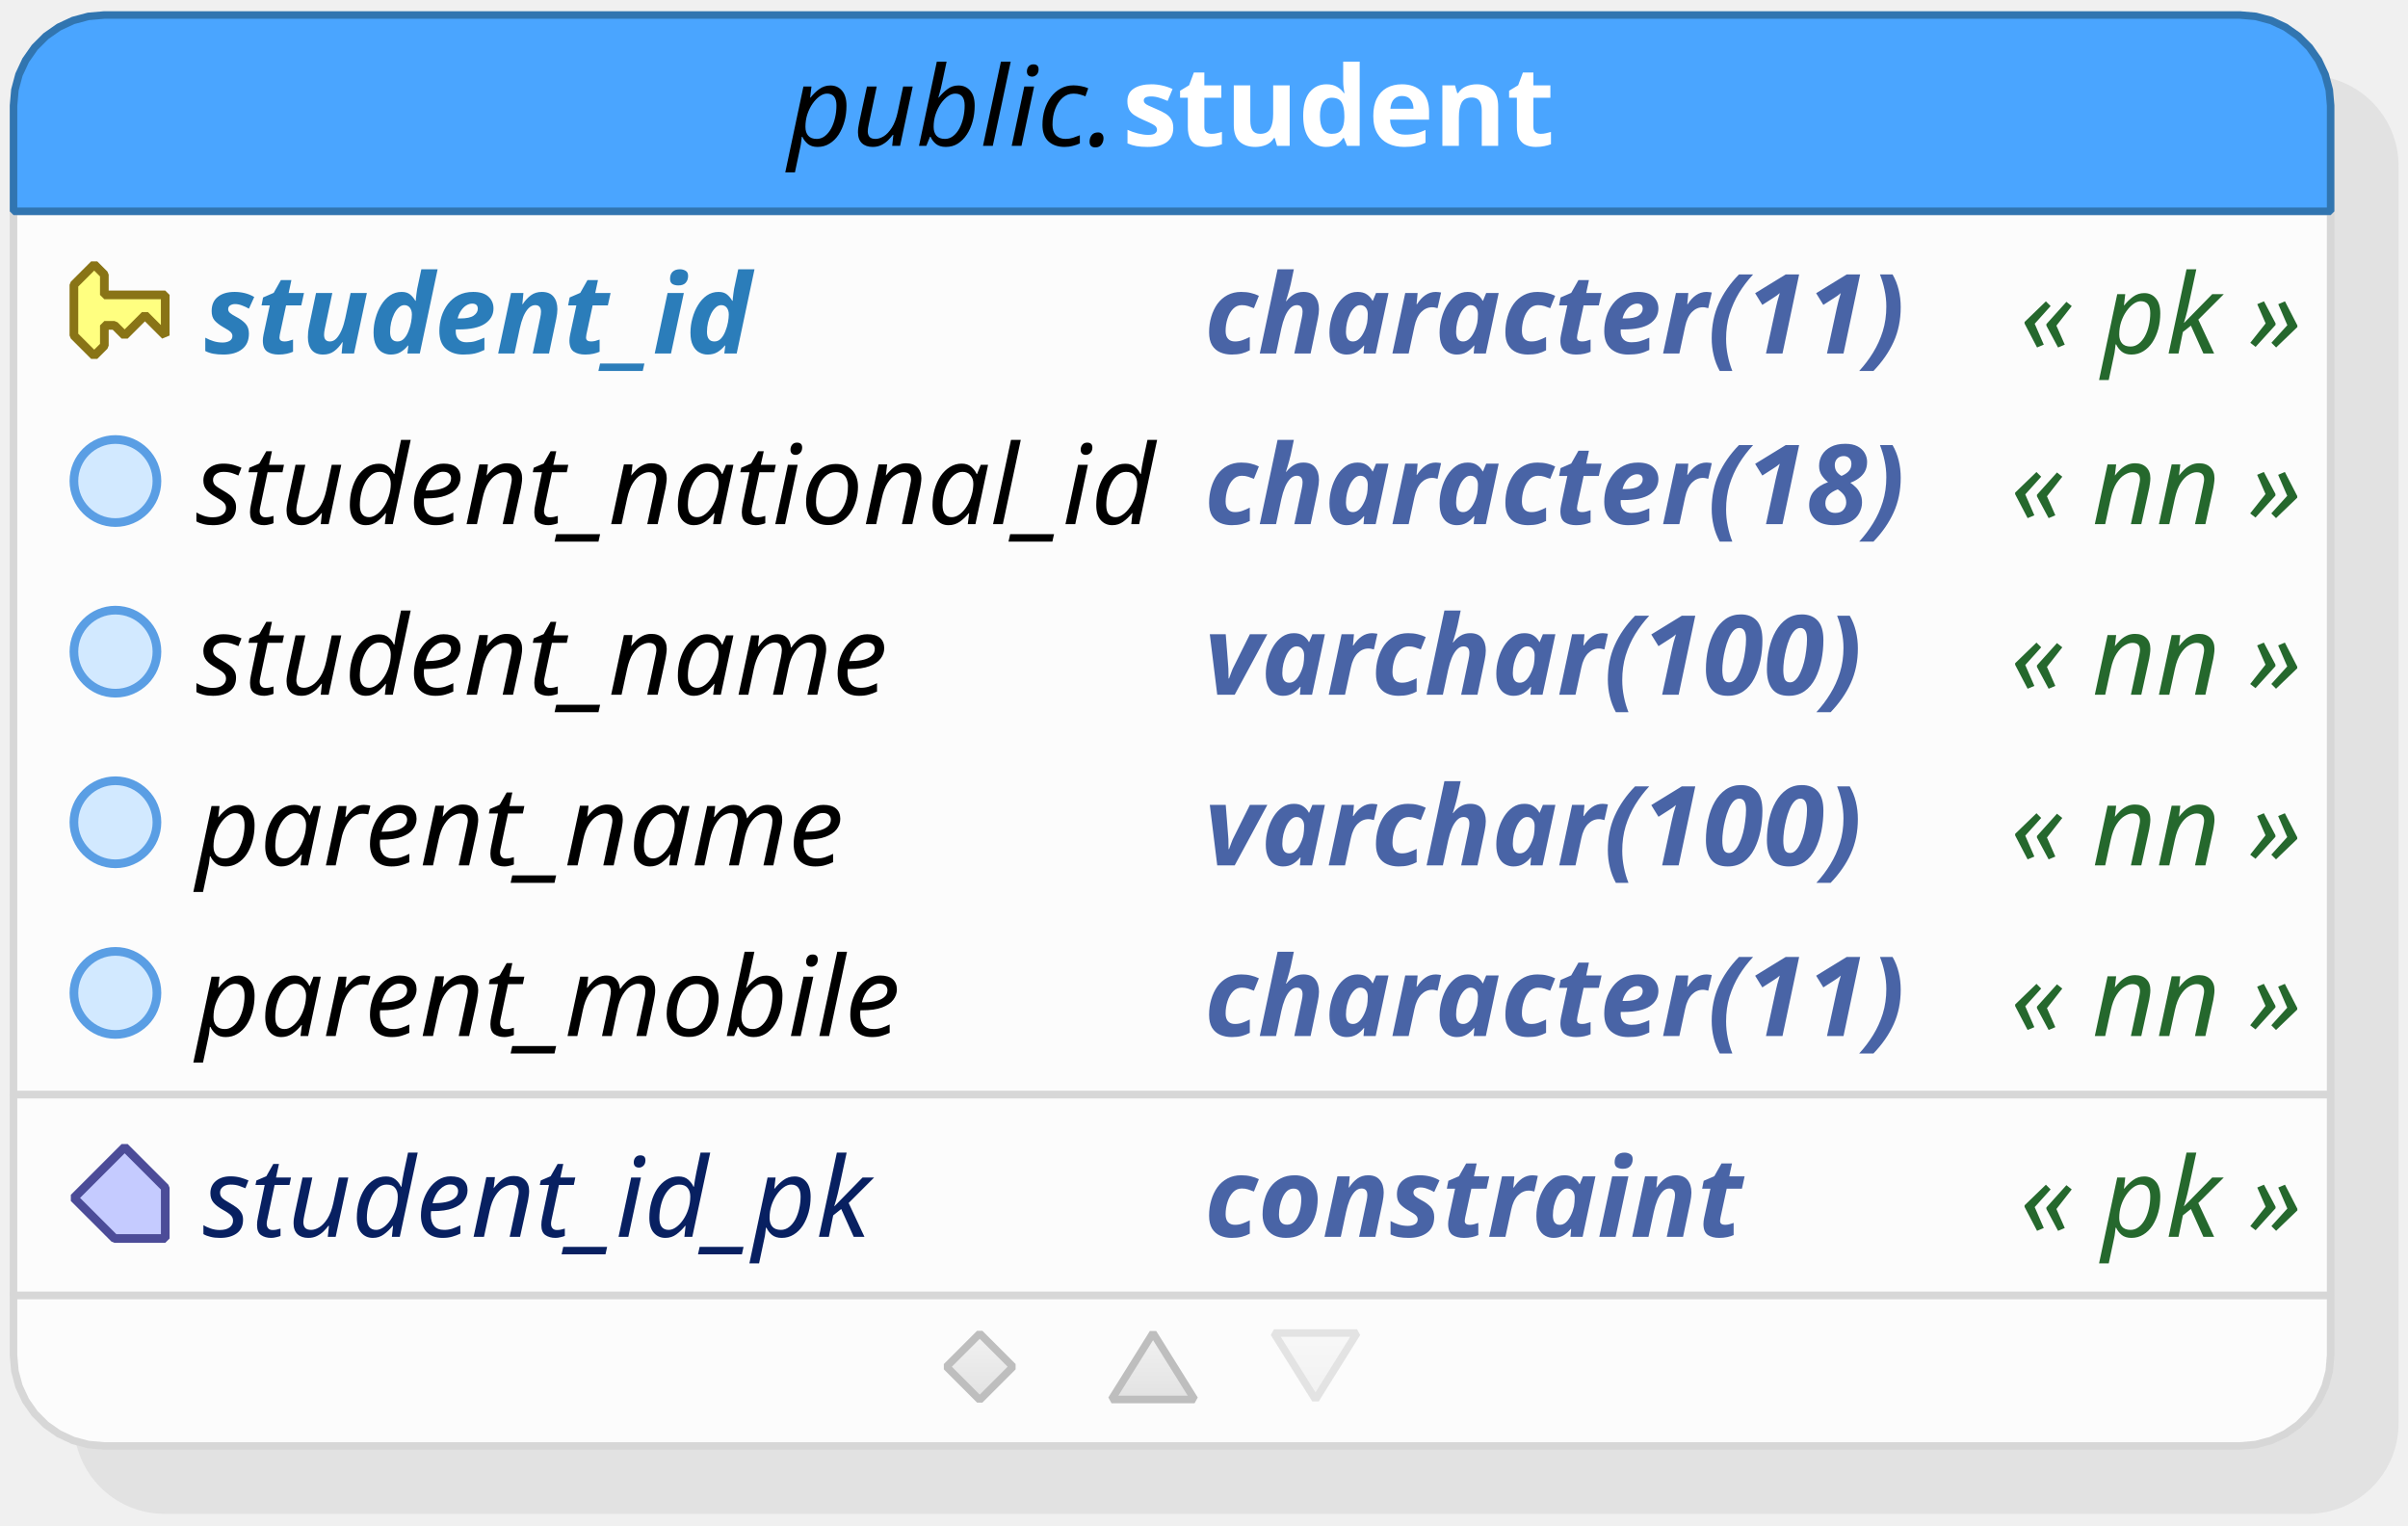
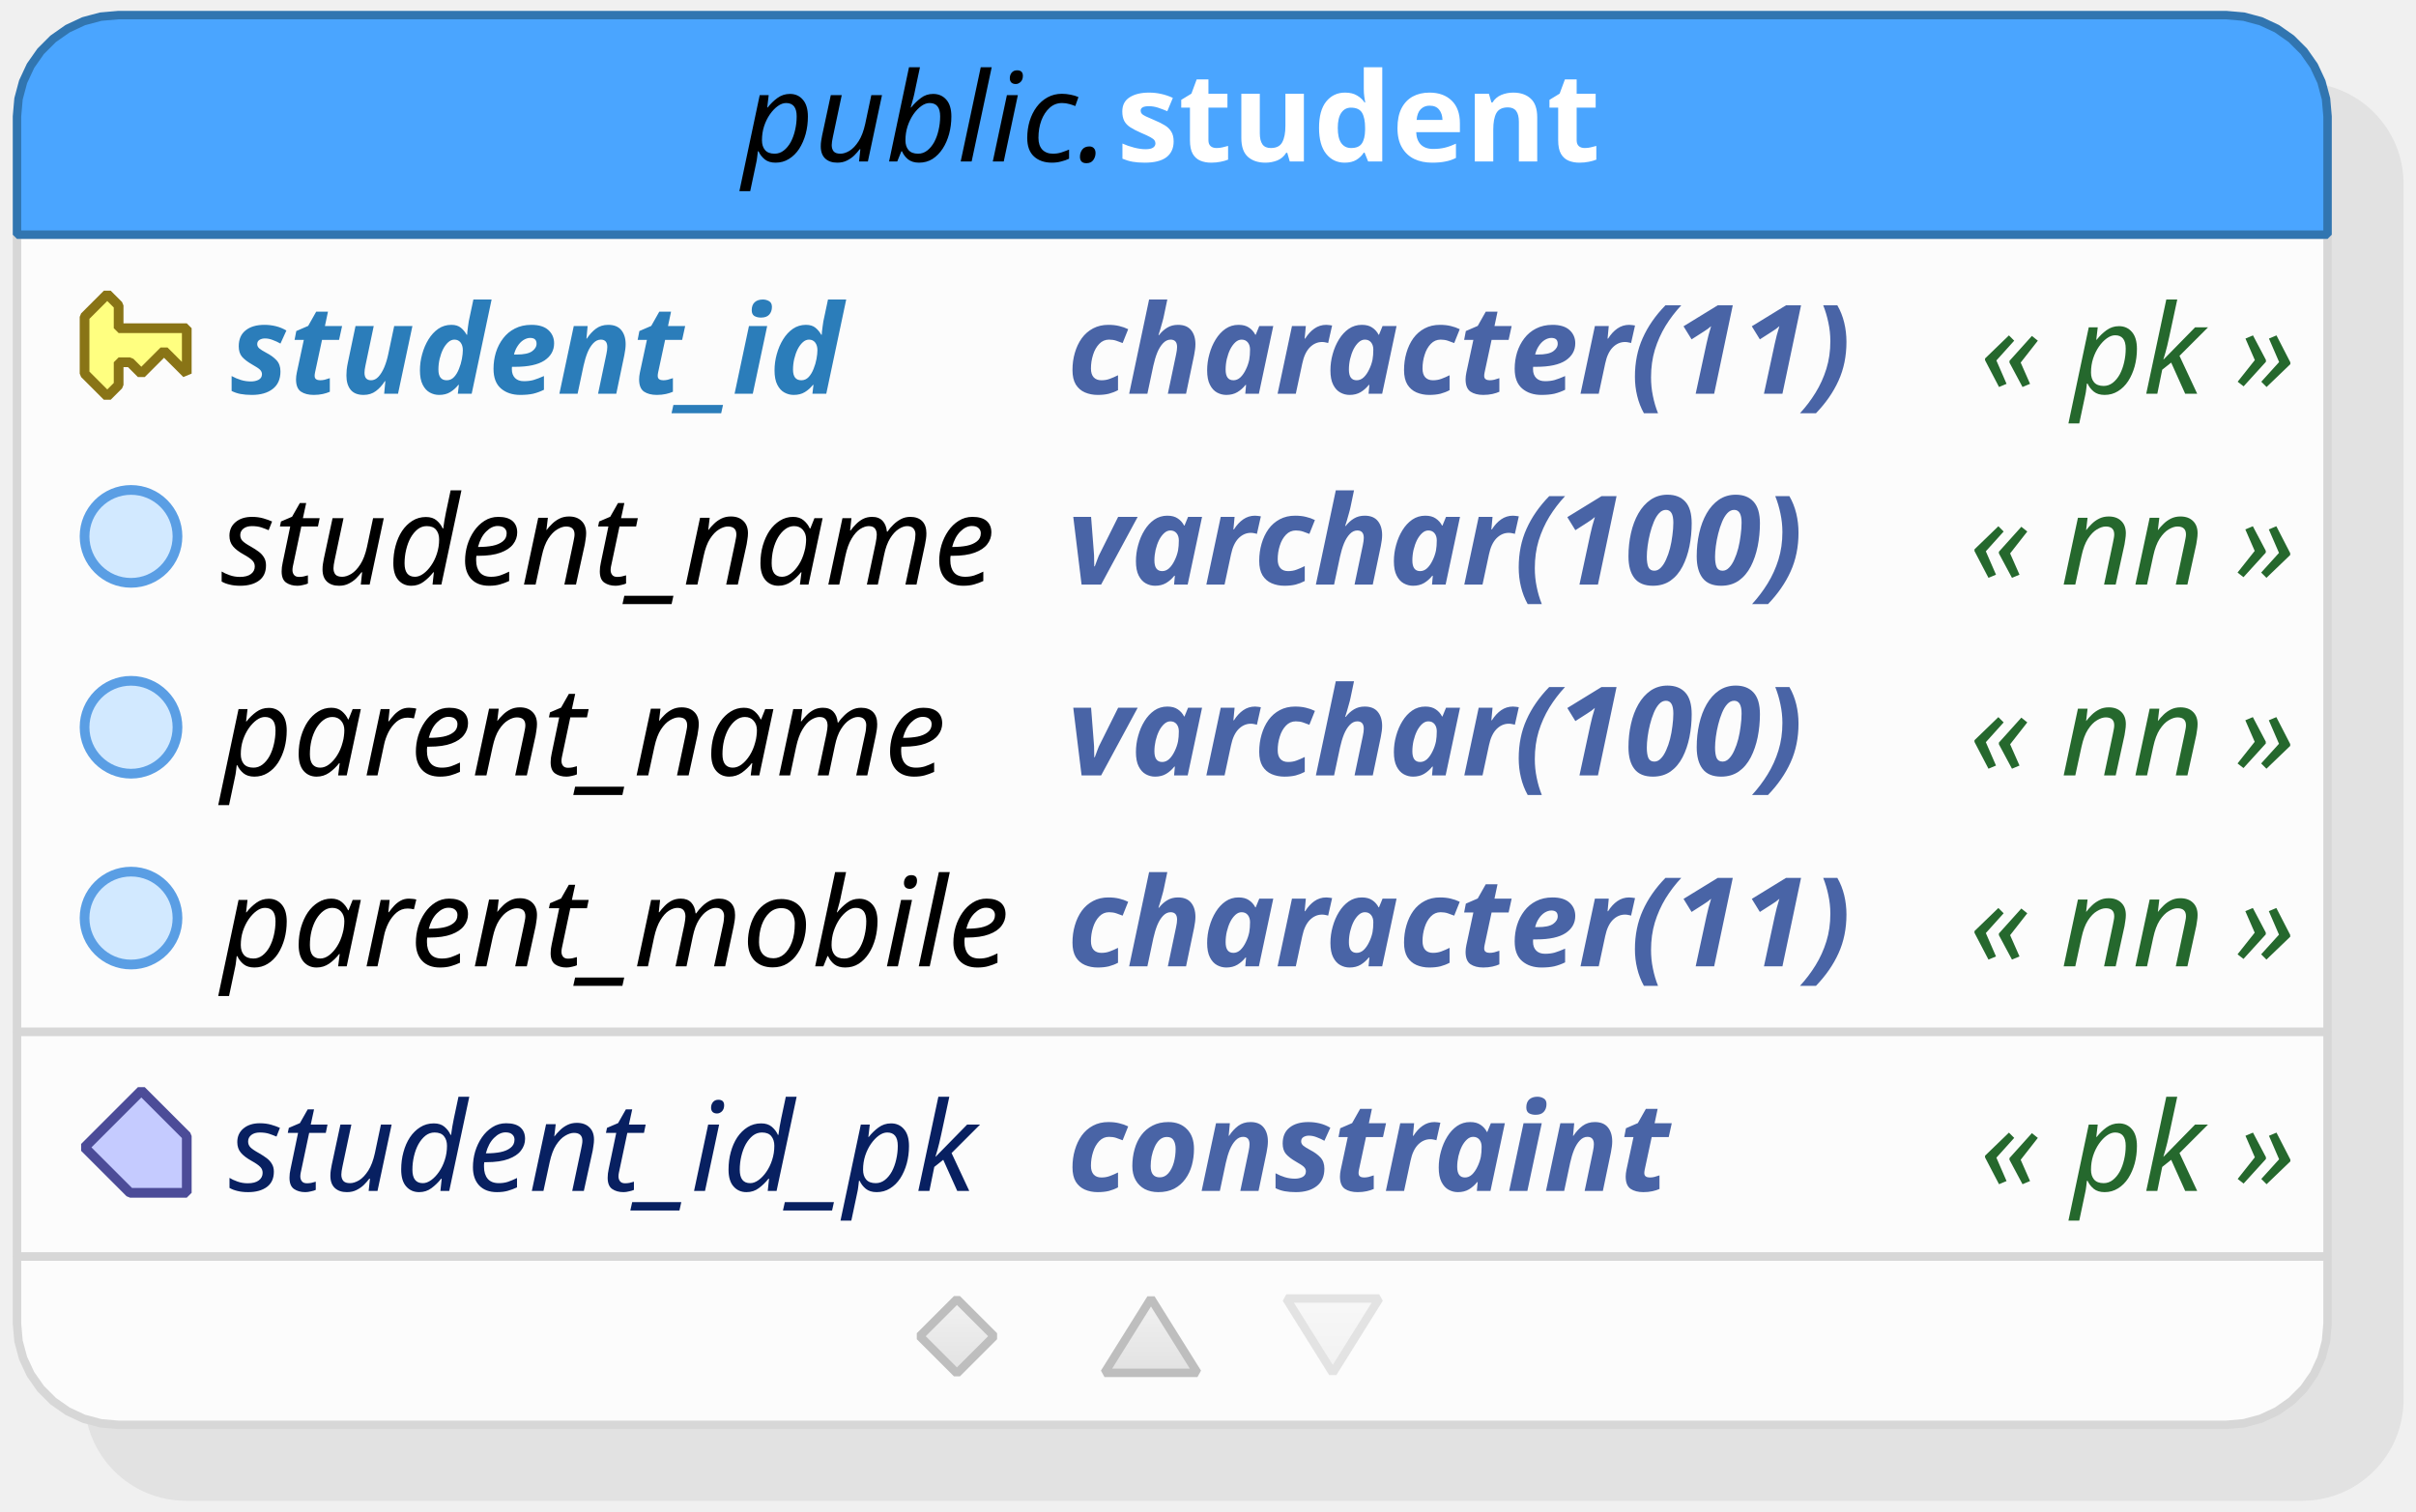
- <svg xmlns="http://www.w3.org/2000/svg" xmlns:xlink="http://www.w3.org/1999/xlink" height="202pt" viewBox="0 0 319 202" width="319pt">
+ <svg xmlns="http://www.w3.org/2000/svg" xmlns:xlink="http://www.w3.org/1999/xlink" height="179pt" viewBox="0 0 286 179" width="286pt">
  <linearGradient id="a" x2="0" y2="1">
    <stop offset="0" stop-color="#fcfcfc" />
    <stop offset="1" stop-color="#fcfcfc" />
  </linearGradient>
  <linearGradient id="b" x2="0" y2="1">
    <stop offset="0" stop-color="#d2e9ff" />
    <stop offset="1" stop-color="#d2e9ff" />
  </linearGradient>
  <linearGradient id="c" x2="0" y2="1">
    <stop offset="0" stop-color="#f3f3f3" />
    <stop offset="1" stop-color="#e1e1e1" />
  </linearGradient>
-   <linearGradient id="d" gradientTransform="matrix(1.2714 0 0 .78655 9.7913 9.988)" gradientUnits="userSpaceOnUse" x2="0" y2="242.23">
+   <linearGradient id="d" gradientTransform="matrix(1.2786 0 0 .78211 10.01 9.788)" gradientUnits="userSpaceOnUse" x2="0" y2="214.71">
    <stop offset="0" stop-color="#a9a9a9" stop-opacity=".196" />
    <stop offset="1" stop-color="#a9a9a9" stop-opacity=".196" />
  </linearGradient>
-   <linearGradient id="e" gradientTransform="matrix(1.6155 0 0 .61901 1.7913 27.988)" gradientUnits="userSpaceOnUse" x1="-.309" x2="-.309" xlink:href="#a" y1="-.808" y2="189.82" />
-   <linearGradient id="f" gradientTransform="matrix(3.3403 0 0 .29937 1.7913 144.99)" gradientUnits="userSpaceOnUse" x1="-.15" x2="-.15" xlink:href="#a" y1="-1.67" y2="90.523" />
-   <linearGradient id="g" gradientTransform="matrix(.99738 0 0 1.0026 9.7913 35.028)" gradientUnits="userSpaceOnUse" x1="-.577" x2="-.577" y1="-.811" y2="12.474">
+   <linearGradient id="e" gradientTransform="matrix(1.6963 0 0 .5895 2.0098 27.788)" gradientUnits="userSpaceOnUse" x1="-.295" x2="-.295" xlink:href="#a" y1="-.848" y2="160.98" />
+   <linearGradient id="f" gradientTransform="matrix(3.1538 0 0 .31708 2.0098 122.19)" gradientUnits="userSpaceOnUse" x1="-.159" x2="-.159" xlink:href="#a" y1="-1.577" y2="85.468" />
+   <linearGradient id="g" gradientTransform="matrix(.99738 0 0 1.0026 10.01 34.828)" gradientUnits="userSpaceOnUse" x1="-.577" x2="-.577" y1="-.811" y2="12.474">
    <stop offset="0" stop-color="#ffff80" />
    <stop offset="1" stop-color="#ffff80" />
  </linearGradient>
-   <linearGradient id="h" gradientUnits="userSpaceOnUse" x1="9.216" x2="9.216" xlink:href="#b" y1="57.638" y2="69.788" />
-   <linearGradient id="i" gradientUnits="userSpaceOnUse" x1="9.216" x2="9.216" xlink:href="#b" y1="80.238" y2="92.388" />
-   <linearGradient id="j" gradientUnits="userSpaceOnUse" x1="9.216" x2="9.216" xlink:href="#b" y1="102.84" y2="114.99" />
-   <linearGradient id="k" gradientUnits="userSpaceOnUse" x1="9.216" x2="9.216" xlink:href="#b" y1="125.44" y2="137.59" />
-   <linearGradient id="l" gradientTransform="matrix(.98481 0 0 1.0154 9.7913 151.94)" gradientUnits="userSpaceOnUse" x1="-.413" x2="-.413" y1="-.801" y2="12.483">
+   <linearGradient id="h" gradientUnits="userSpaceOnUse" x1="9.435" x2="9.435" xlink:href="#b" y1="57.438" y2="69.588" />
+   <linearGradient id="i" gradientUnits="userSpaceOnUse" x1="9.435" x2="9.435" xlink:href="#b" y1="80.038" y2="92.188" />
+   <linearGradient id="j" gradientUnits="userSpaceOnUse" x1="9.435" x2="9.435" xlink:href="#b" y1="102.64" y2="114.79" />
+   <linearGradient id="k" gradientTransform="matrix(.98481 0 0 1.0154 10.01 129.14)" gradientUnits="userSpaceOnUse" x1="-.413" x2="-.413" y1="-.801" y2="12.483">
    <stop offset="0" stop-color="#c5cbff" />
    <stop offset="1" stop-color="#c5cbff" />
  </linearGradient>
-   <linearGradient id="m" gradientTransform="matrix(3.8364 0 0 .26066 1.7913 171.59)" gradientUnits="userSpaceOnUse" x1="-.13" x2="-.13" xlink:href="#a" y1="-1.918" y2="78.355" />
-   <linearGradient id="n" gradientTransform="matrix(1.1144 0 0 .89736 168.77 176.56)" gradientUnits="userSpaceOnUse" x1="-.618" x2="-.618" xlink:href="#c" y1="-.768" y2="10.102" />
-   <linearGradient id="o" gradientTransform="matrix(1.0891 0 0 .9182 147.25 176.56)" gradientUnits="userSpaceOnUse" x1="-.389" x2="-.389" xlink:href="#c" y1="-.75" y2="10.128" />
-   <linearGradient id="p" gradientTransform="matrix(.98191 0 0 1.0184 125.39 176.62)" gradientUnits="userSpaceOnUse" x1="-.36" x2="-.36" xlink:href="#c" y1="-.694" y2="8.988" />
-   <linearGradient id="q" gradientTransform="matrix(3.3775 0 0 .29608 1.7913 1.988)" gradientUnits="userSpaceOnUse" x1="-.16" x2="-.16" y1="-1.689" y2="89.503">
+   <linearGradient id="l" gradientTransform="matrix(3.6221 0 0 .27608 2.0098 148.79)" gradientUnits="userSpaceOnUse" x1="-.138" x2="-.138" xlink:href="#a" y1="-1.811" y2="73.979" />
+   <linearGradient id="m" gradientTransform="matrix(1.1144 0 0 .89736 152.27 153.76)" gradientUnits="userSpaceOnUse" x1="-.618" x2="-.618" xlink:href="#c" y1="-.768" y2="10.102" />
+   <linearGradient id="n" gradientTransform="matrix(1.0891 0 0 .9182 130.75 153.76)" gradientUnits="userSpaceOnUse" x1="-.389" x2="-.389" xlink:href="#c" y1="-.75" y2="10.128" />
+   <linearGradient id="o" gradientTransform="matrix(.98191 0 0 1.0184 108.88 153.82)" gradientUnits="userSpaceOnUse" x1="-.36" x2="-.36" xlink:href="#c" y1="-.694" y2="8.988" />
+   <linearGradient id="p" gradientTransform="matrix(3.1889 0 0 .31359 2.0098 1.788)" gradientUnits="userSpaceOnUse" x1="-.17" x2="-.17" y1="-1.594" y2="84.506">
    <stop offset="0" stop-color="#4aa5ff" />
    <stop offset="1" stop-color="#4aa5ff" />
  </linearGradient>
  <g fill-rule="evenodd">
-     <path d="m9.791 21.988c0-6.627 5.373-12 12-12h283.96c6.628 0 12 5.373 12 12v166.52c0 6.627-5.372 12-12 12h-283.96c-6.627 0-12-5.373-12-12z" fill="url(#d)" />
+     <path d="m10.01 21.788c0-6.627 5.373-12 12-12h250.52c6.627 0 12 5.373 12 12v143.92c0 6.627-5.373 12-12 12h-250.52c-6.627 0-12-5.373-12-12z" fill="url(#d)" />
    <g stroke-linecap="square" stroke-linejoin="bevel">
-       <path d="m1.791 27.988h306.96v117h-306.96z" fill="url(#e)" stroke="#d7d7d7" />
-       <path d="m1.791 144.99h306.96v26.6h-306.96z" fill="url(#f)" stroke="#d7d7d7" />
-       <path d="m12.48 35.028-2.689 2.689v6.722l2.689 2.689 1.344-1.344v-2.689h1.344l1.344 1.344 2.689-2.689 2.689 2.689v-5.378h-8.067v-2.689z" fill="url(#g)" stroke="#897416" stroke-width="1.15" />
+       <path d="m2.01 27.788h273.52v94.4h-273.52z" fill="url(#e)" stroke="#d7d7d7" />
+       <path d="m2.01 122.19h273.52v26.6h-273.52z" fill="url(#f)" stroke="#d7d7d7" />
+       <path d="m12.699 34.828-2.689 2.689v6.722l2.689 2.689 1.344-1.344v-2.689h1.344l1.344 1.344 2.689-2.689 2.689 2.689v-5.378h-8.067v-2.689z" fill="url(#g)" stroke="#897416" stroke-width="1.15" />
      <g font-family="'Noto Sans'" font-size="14.667" font-style="italic">
-         <text fill="#2b7dba" font-weight="700" x="27.041" y="46.819">student_id</text>
-         <text fill="#4964a6" font-weight="700" x="155.722" xml:space="preserve" y="46.819"> character(11)</text>
-         <text fill="#25682d" font-weight="400" x="267.594" y="46.819">« pk »</text>
+         <text fill="#2b7dba" font-weight="700" x="27.26" y="46.619">student_id</text>
+         <text fill="#4964a6" font-weight="700" x="122.504" xml:space="preserve" y="46.619"> character(11)</text>
+         <text fill="#25682d" font-weight="400" x="234.376" y="46.619">« pk »</text>
      </g>
-       <circle cx="15.291" cy="63.713" fill="url(#h)" r="5.5" stroke="#5a9ee4" stroke-width="1.15" />
+       <circle cx="15.51" cy="63.513" fill="url(#h)" r="5.5" stroke="#5a9ee4" stroke-width="1.15" />
      <g font-family="'Noto Sans'" font-size="14.667" font-style="italic">
-         <text font-weight="400" x="25.941" y="69.419">student_national_id</text>
-         <text fill="#4964a6" font-weight="700" x="155.722" xml:space="preserve" y="69.419"> character(18)</text>
-         <text fill="#25682d" font-weight="400" x="266.344" y="69.419">« nn »</text>
+         <text font-weight="400" x="26.16" y="69.219">student_name</text>
+         <text fill="#4964a6" font-weight="700" x="122.504" xml:space="preserve" y="69.219"> varchar(100)</text>
+         <text fill="#25682d" font-weight="400" x="233.126" y="69.219">« nn »</text>
      </g>
-       <circle cx="15.291" cy="86.313" fill="url(#i)" r="5.5" stroke="#5a9ee4" stroke-width="1.15" />
+       <circle cx="15.51" cy="86.113" fill="url(#i)" r="5.5" stroke="#5a9ee4" stroke-width="1.15" />
      <g font-family="'Noto Sans'" font-size="14.667" font-style="italic">
-         <text font-weight="400" x="25.941" y="92.019">student_name</text>
-         <text fill="#4964a6" font-weight="700" x="155.722" xml:space="preserve" y="92.019"> varchar(100)</text>
-         <text fill="#25682d" font-weight="400" x="266.344" y="92.019">« nn »</text>
+         <text font-weight="400" x="26.16" y="91.819">parent_name</text>
+         <text fill="#4964a6" font-weight="700" x="122.504" xml:space="preserve" y="91.819"> varchar(100)</text>
+         <text fill="#25682d" font-weight="400" x="233.126" y="91.819">« nn »</text>
      </g>
-       <circle cx="15.291" cy="108.91" fill="url(#j)" r="5.5" stroke="#5a9ee4" stroke-width="1.15" />
+       <circle cx="15.51" cy="108.71" fill="url(#j)" r="5.5" stroke="#5a9ee4" stroke-width="1.15" />
      <g font-family="'Noto Sans'" font-size="14.667" font-style="italic">
-         <text font-weight="400" x="25.941" y="114.619">parent_name</text>
-         <text fill="#4964a6" font-weight="700" x="155.722" xml:space="preserve" y="114.619"> varchar(100)</text>
-         <text fill="#25682d" font-weight="400" x="266.344" y="114.619">« nn »</text>
+         <text font-weight="400" x="26.16" y="114.419">parent_mobile</text>
+         <text fill="#4964a6" font-weight="700" x="122.504" xml:space="preserve" y="114.419"> character(11)</text>
+         <text fill="#25682d" font-weight="400" x="233.126" y="114.419">« nn »</text>
      </g>
-       <circle cx="15.291" cy="131.51" fill="url(#k)" r="5.5" stroke="#5a9ee4" stroke-width="1.15" />
+       <path d="m16.732 129.14-6.722 6.722 5.378 5.378h6.722v-6.722z" fill="url(#k)" stroke="#4c4c98" stroke-width="1.15" />
      <g font-family="'Noto Sans'" font-size="14.667" font-style="italic">
-         <text font-weight="400" x="25.941" y="137.219">parent_mobile</text>
-         <text fill="#4964a6" font-weight="700" x="155.722" xml:space="preserve" y="137.219"> character(11)</text>
-         <text fill="#25682d" font-weight="400" x="266.344" y="137.219">« nn »</text>
+         <text fill="#082061" font-weight="400" x="27.091" y="141.019">student_id_pk</text>
+         <text fill="#4964a6" font-weight="700" x="122.504" xml:space="preserve" y="141.019"> constraint</text>
+         <text fill="#25682d" font-weight="400" x="234.376" y="141.019">« pk »</text>
      </g>
-       <path d="m16.514 151.94-6.722 6.722 5.378 5.378h6.722v-6.722z" fill="url(#l)" stroke="#4c4c98" stroke-width="1.15" />
-       <g font-family="'Noto Sans'" font-size="14.667" font-style="italic">
-         <text fill="#082061" font-weight="400" x="26.873" y="163.819">student_id_pk</text>
-         <text fill="#4964a6" font-weight="700" x="155.722" xml:space="preserve" y="163.819"> constraint</text>
-         <text fill="#25682d" font-weight="400" x="267.594" y="163.819">« pk »</text>
+       <path d="m2.01 148.79h273.52v7.924l-.182 2.084-.542 2.02-.884 1.896-1.2 1.714-1.479 1.479-1.713 1.2-1.896.884-2.02.541-2.084.182h-249.52l-2.084-.182-2.021-.541-1.896-.884-1.713-1.2-1.479-1.479-1.2-1.714-.884-1.896-.541-2.02-.182-2.084z" fill="url(#l)" stroke="#d7d7d7" />
+       <g stroke="#bebebe">
+         <path d="m152.27 153.76h11l-5.5 8.8z" fill="url(#m)" opacity=".4" />
+         <path d="m136.25 153.76-5.5 8.8h11z" fill="url(#n)" />
+         <path d="m113.28 153.82 4.4 4.4-4.4 4.4-4.4-4.4z" fill="url(#o)" />
      </g>
-       <path d="m1.791 171.59h306.96v7.924l-.182 2.084-.541 2.02-.884 1.896-1.2 1.714-1.479 1.479-1.714 1.2-1.895.884-2.021.541-2.084.182h-282.96l-2.084-.182-2.021-.541-1.896-.884-1.713-1.2-1.479-1.479-1.2-1.714-.884-1.896-.541-2.02-.182-2.084v-7.924" fill="url(#m)" stroke="#d7d7d7" />
-       <g stroke="#bebebe">
-         <path d="m168.77 176.56h11l-5.5 8.8z" fill="url(#n)" opacity=".4" />
-         <path d="m152.75 176.56-5.5 8.8h11z" fill="url(#o)" />
-         <path d="m129.79 176.62 4.4 4.4-4.4 4.4-4.4-4.4z" fill="url(#p)" />
-       </g>
-       <path d="m1.791 13.988.182-2.084.541-2.021.884-1.896 1.2-1.713 1.479-1.479 1.713-1.2 1.896-.884 2.021-.541 2.084-.182h282.96l2.084.182 2.021.541 1.895.884 1.714 1.2 1.479 1.479 1.2 1.713.884 1.896.541 2.021.182 2.084v14h-306.96z" fill="url(#q)" stroke="#3175b0" />
+       <path d="m2.01 13.788.182-2.084.541-2.021.884-1.896 1.2-1.713 1.479-1.479 1.713-1.2 1.896-.884 2.021-.541 2.084-.182h249.52l2.084.182 2.02.541 1.896.884 1.713 1.2 1.479 1.479 1.2 1.713.884 1.896.542 2.021.182 2.084v14h-273.52z" fill="url(#p)" stroke="#3175b0" />
      <g font-family="'Noto Sans'" font-size="14.667">
-         <text font-style="italic" font-weight="400" x="104.354" y="19.321">public.</text>
-         <text fill="#fff" font-weight="700" x="148.697" y="19.321">student</text>
+         <text font-style="italic" font-weight="400" x="87.854" y="19.121">public.</text>
+         <text fill="#fff" font-weight="700" x="132.198" y="19.121">student</text>
      </g>
    </g>
  </g>
</svg>
